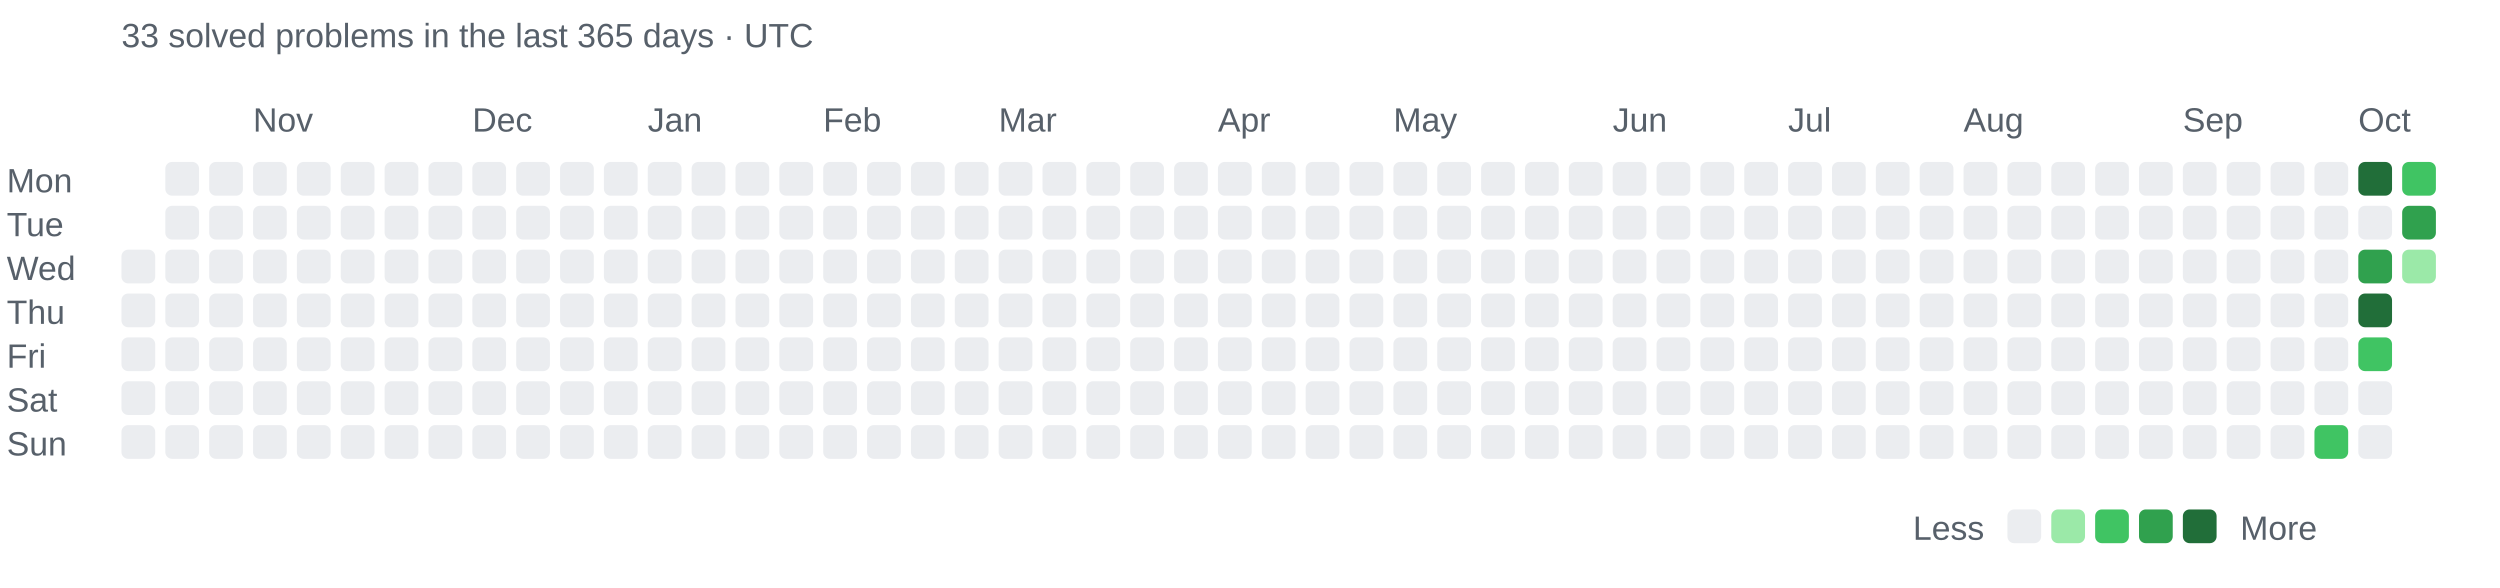
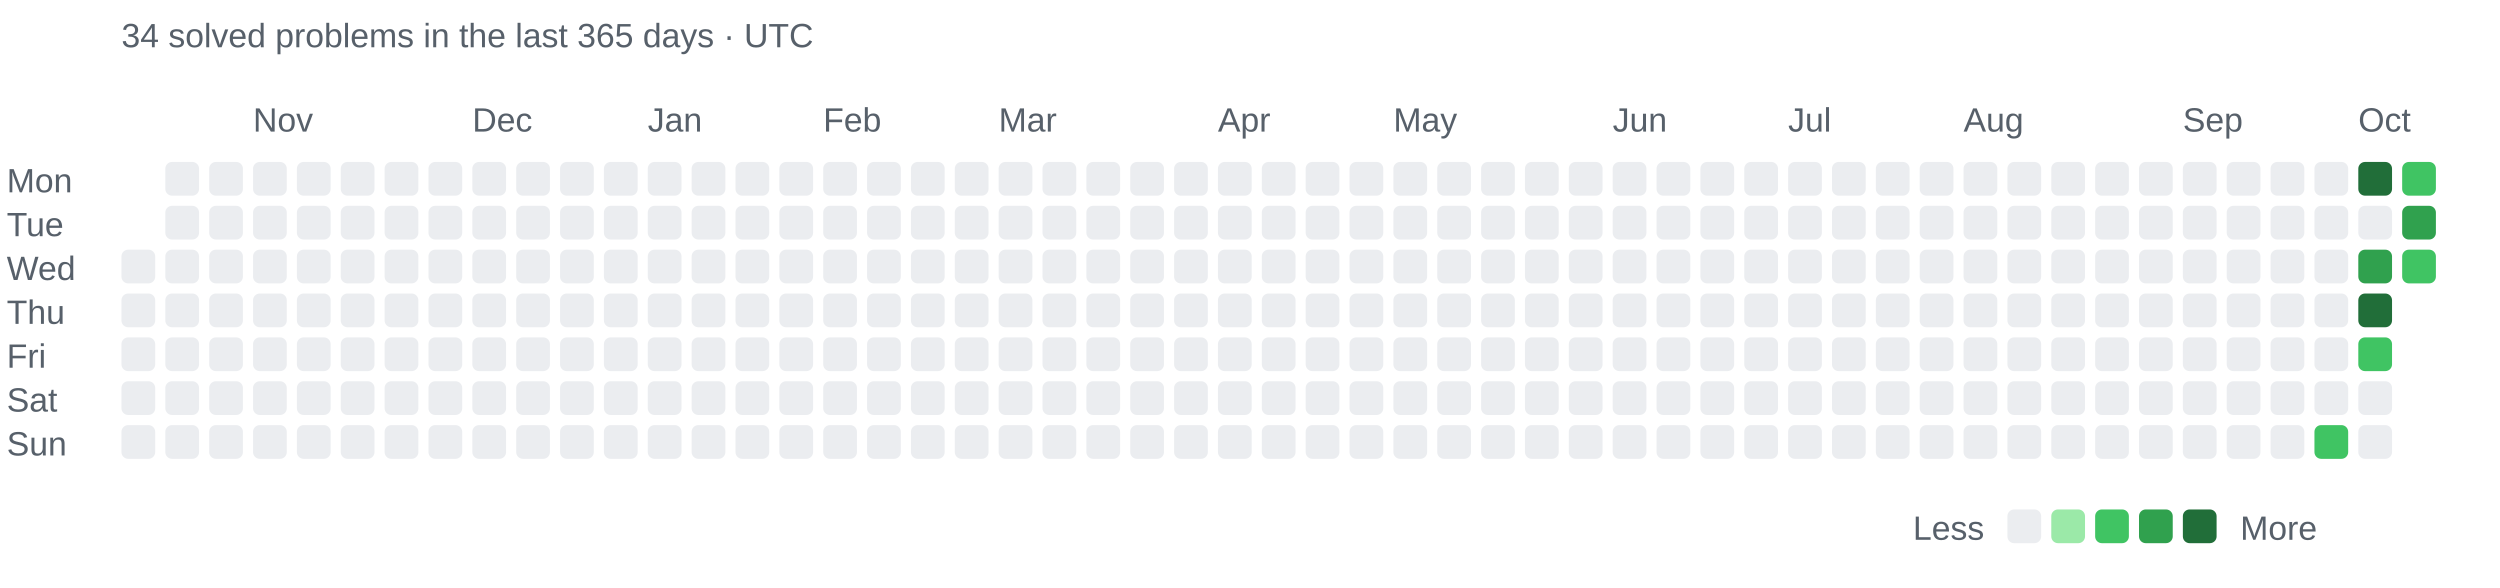
<svg xmlns="http://www.w3.org/2000/svg" width="741" height="174" viewBox="0 0 741 174" role="img" aria-labelledby="title description">
  <g font-family="Arial, sans-serif" font-size="10" fill="#57606a">
-     <text x="36" y="14">33 solved problems in the last 365 days · UTC</text>
+     <text x="36" y="14">34 solved problems in the last 365 days · UTC</text>
    <text x="2" y="57">Mon</text>
    <text x="2" y="70">Tue</text>
    <text x="2" y="83">Wed</text>
    <text x="2" y="96">Thu</text>
    <text x="2" y="109">Fri</text>
    <text x="2" y="122">Sat</text>
    <text x="2" y="135">Sun</text>
    <rect x="36" y="74" width="10" height="10" rx="2" fill="#ebedf0" data-date="2025-10-08" data-count="0" />
    <rect x="36" y="87" width="10" height="10" rx="2" fill="#ebedf0" data-date="2025-10-09" data-count="0" />
    <rect x="36" y="100" width="10" height="10" rx="2" fill="#ebedf0" data-date="2025-10-10" data-count="0" />
    <rect x="36" y="113" width="10" height="10" rx="2" fill="#ebedf0" data-date="2025-10-11" data-count="0" />
    <rect x="36" y="126" width="10" height="10" rx="2" fill="#ebedf0" data-date="2025-10-12" data-count="0" />
    <rect x="49" y="48" width="10" height="10" rx="2" fill="#ebedf0" data-date="2025-10-13" data-count="0" />
    <rect x="49" y="61" width="10" height="10" rx="2" fill="#ebedf0" data-date="2025-10-14" data-count="0" />
    <rect x="49" y="74" width="10" height="10" rx="2" fill="#ebedf0" data-date="2025-10-15" data-count="0" />
    <rect x="49" y="87" width="10" height="10" rx="2" fill="#ebedf0" data-date="2025-10-16" data-count="0" />
    <rect x="49" y="100" width="10" height="10" rx="2" fill="#ebedf0" data-date="2025-10-17" data-count="0" />
    <rect x="49" y="113" width="10" height="10" rx="2" fill="#ebedf0" data-date="2025-10-18" data-count="0" />
    <rect x="49" y="126" width="10" height="10" rx="2" fill="#ebedf0" data-date="2025-10-19" data-count="0" />
    <rect x="62" y="48" width="10" height="10" rx="2" fill="#ebedf0" data-date="2025-10-20" data-count="0" />
    <rect x="62" y="61" width="10" height="10" rx="2" fill="#ebedf0" data-date="2025-10-21" data-count="0" />
    <rect x="62" y="74" width="10" height="10" rx="2" fill="#ebedf0" data-date="2025-10-22" data-count="0" />
    <rect x="62" y="87" width="10" height="10" rx="2" fill="#ebedf0" data-date="2025-10-23" data-count="0" />
    <rect x="62" y="100" width="10" height="10" rx="2" fill="#ebedf0" data-date="2025-10-24" data-count="0" />
    <rect x="62" y="113" width="10" height="10" rx="2" fill="#ebedf0" data-date="2025-10-25" data-count="0" />
    <rect x="62" y="126" width="10" height="10" rx="2" fill="#ebedf0" data-date="2025-10-26" data-count="0" />
    <rect x="75" y="48" width="10" height="10" rx="2" fill="#ebedf0" data-date="2025-10-27" data-count="0" />
    <rect x="75" y="61" width="10" height="10" rx="2" fill="#ebedf0" data-date="2025-10-28" data-count="0" />
    <rect x="75" y="74" width="10" height="10" rx="2" fill="#ebedf0" data-date="2025-10-29" data-count="0" />
    <rect x="75" y="87" width="10" height="10" rx="2" fill="#ebedf0" data-date="2025-10-30" data-count="0" />
    <rect x="75" y="100" width="10" height="10" rx="2" fill="#ebedf0" data-date="2025-10-31" data-count="0" />
    <text x="75" y="39">Nov</text>
    <rect x="75" y="113" width="10" height="10" rx="2" fill="#ebedf0" data-date="2025-11-01" data-count="0" />
    <rect x="75" y="126" width="10" height="10" rx="2" fill="#ebedf0" data-date="2025-11-02" data-count="0" />
    <rect x="88" y="48" width="10" height="10" rx="2" fill="#ebedf0" data-date="2025-11-03" data-count="0" />
    <rect x="88" y="61" width="10" height="10" rx="2" fill="#ebedf0" data-date="2025-11-04" data-count="0" />
    <rect x="88" y="74" width="10" height="10" rx="2" fill="#ebedf0" data-date="2025-11-05" data-count="0" />
    <rect x="88" y="87" width="10" height="10" rx="2" fill="#ebedf0" data-date="2025-11-06" data-count="0" />
    <rect x="88" y="100" width="10" height="10" rx="2" fill="#ebedf0" data-date="2025-11-07" data-count="0" />
    <rect x="88" y="113" width="10" height="10" rx="2" fill="#ebedf0" data-date="2025-11-08" data-count="0" />
    <rect x="88" y="126" width="10" height="10" rx="2" fill="#ebedf0" data-date="2025-11-09" data-count="0" />
    <rect x="101" y="48" width="10" height="10" rx="2" fill="#ebedf0" data-date="2025-11-10" data-count="0" />
    <rect x="101" y="61" width="10" height="10" rx="2" fill="#ebedf0" data-date="2025-11-11" data-count="0" />
    <rect x="101" y="74" width="10" height="10" rx="2" fill="#ebedf0" data-date="2025-11-12" data-count="0" />
    <rect x="101" y="87" width="10" height="10" rx="2" fill="#ebedf0" data-date="2025-11-13" data-count="0" />
    <rect x="101" y="100" width="10" height="10" rx="2" fill="#ebedf0" data-date="2025-11-14" data-count="0" />
    <rect x="101" y="113" width="10" height="10" rx="2" fill="#ebedf0" data-date="2025-11-15" data-count="0" />
    <rect x="101" y="126" width="10" height="10" rx="2" fill="#ebedf0" data-date="2025-11-16" data-count="0" />
    <rect x="114" y="48" width="10" height="10" rx="2" fill="#ebedf0" data-date="2025-11-17" data-count="0" />
    <rect x="114" y="61" width="10" height="10" rx="2" fill="#ebedf0" data-date="2025-11-18" data-count="0" />
    <rect x="114" y="74" width="10" height="10" rx="2" fill="#ebedf0" data-date="2025-11-19" data-count="0" />
    <rect x="114" y="87" width="10" height="10" rx="2" fill="#ebedf0" data-date="2025-11-20" data-count="0" />
    <rect x="114" y="100" width="10" height="10" rx="2" fill="#ebedf0" data-date="2025-11-21" data-count="0" />
    <rect x="114" y="113" width="10" height="10" rx="2" fill="#ebedf0" data-date="2025-11-22" data-count="0" />
    <rect x="114" y="126" width="10" height="10" rx="2" fill="#ebedf0" data-date="2025-11-23" data-count="0" />
    <rect x="127" y="48" width="10" height="10" rx="2" fill="#ebedf0" data-date="2025-11-24" data-count="0" />
    <rect x="127" y="61" width="10" height="10" rx="2" fill="#ebedf0" data-date="2025-11-25" data-count="0" />
    <rect x="127" y="74" width="10" height="10" rx="2" fill="#ebedf0" data-date="2025-11-26" data-count="0" />
    <rect x="127" y="87" width="10" height="10" rx="2" fill="#ebedf0" data-date="2025-11-27" data-count="0" />
    <rect x="127" y="100" width="10" height="10" rx="2" fill="#ebedf0" data-date="2025-11-28" data-count="0" />
    <rect x="127" y="113" width="10" height="10" rx="2" fill="#ebedf0" data-date="2025-11-29" data-count="0" />
    <rect x="127" y="126" width="10" height="10" rx="2" fill="#ebedf0" data-date="2025-11-30" data-count="0" />
    <text x="140" y="39">Dec</text>
    <rect x="140" y="48" width="10" height="10" rx="2" fill="#ebedf0" data-date="2025-12-01" data-count="0" />
    <rect x="140" y="61" width="10" height="10" rx="2" fill="#ebedf0" data-date="2025-12-02" data-count="0" />
    <rect x="140" y="74" width="10" height="10" rx="2" fill="#ebedf0" data-date="2025-12-03" data-count="0" />
    <rect x="140" y="87" width="10" height="10" rx="2" fill="#ebedf0" data-date="2025-12-04" data-count="0" />
    <rect x="140" y="100" width="10" height="10" rx="2" fill="#ebedf0" data-date="2025-12-05" data-count="0" />
    <rect x="140" y="113" width="10" height="10" rx="2" fill="#ebedf0" data-date="2025-12-06" data-count="0" />
    <rect x="140" y="126" width="10" height="10" rx="2" fill="#ebedf0" data-date="2025-12-07" data-count="0" />
    <rect x="153" y="48" width="10" height="10" rx="2" fill="#ebedf0" data-date="2025-12-08" data-count="0" />
    <rect x="153" y="61" width="10" height="10" rx="2" fill="#ebedf0" data-date="2025-12-09" data-count="0" />
    <rect x="153" y="74" width="10" height="10" rx="2" fill="#ebedf0" data-date="2025-12-10" data-count="0" />
    <rect x="153" y="87" width="10" height="10" rx="2" fill="#ebedf0" data-date="2025-12-11" data-count="0" />
    <rect x="153" y="100" width="10" height="10" rx="2" fill="#ebedf0" data-date="2025-12-12" data-count="0" />
    <rect x="153" y="113" width="10" height="10" rx="2" fill="#ebedf0" data-date="2025-12-13" data-count="0" />
    <rect x="153" y="126" width="10" height="10" rx="2" fill="#ebedf0" data-date="2025-12-14" data-count="0" />
    <rect x="166" y="48" width="10" height="10" rx="2" fill="#ebedf0" data-date="2025-12-15" data-count="0" />
    <rect x="166" y="61" width="10" height="10" rx="2" fill="#ebedf0" data-date="2025-12-16" data-count="0" />
    <rect x="166" y="74" width="10" height="10" rx="2" fill="#ebedf0" data-date="2025-12-17" data-count="0" />
    <rect x="166" y="87" width="10" height="10" rx="2" fill="#ebedf0" data-date="2025-12-18" data-count="0" />
    <rect x="166" y="100" width="10" height="10" rx="2" fill="#ebedf0" data-date="2025-12-19" data-count="0" />
    <rect x="166" y="113" width="10" height="10" rx="2" fill="#ebedf0" data-date="2025-12-20" data-count="0" />
    <rect x="166" y="126" width="10" height="10" rx="2" fill="#ebedf0" data-date="2025-12-21" data-count="0" />
    <rect x="179" y="48" width="10" height="10" rx="2" fill="#ebedf0" data-date="2025-12-22" data-count="0" />
    <rect x="179" y="61" width="10" height="10" rx="2" fill="#ebedf0" data-date="2025-12-23" data-count="0" />
    <rect x="179" y="74" width="10" height="10" rx="2" fill="#ebedf0" data-date="2025-12-24" data-count="0" />
    <rect x="179" y="87" width="10" height="10" rx="2" fill="#ebedf0" data-date="2025-12-25" data-count="0" />
    <rect x="179" y="100" width="10" height="10" rx="2" fill="#ebedf0" data-date="2025-12-26" data-count="0" />
    <rect x="179" y="113" width="10" height="10" rx="2" fill="#ebedf0" data-date="2025-12-27" data-count="0" />
    <rect x="179" y="126" width="10" height="10" rx="2" fill="#ebedf0" data-date="2025-12-28" data-count="0" />
    <rect x="192" y="48" width="10" height="10" rx="2" fill="#ebedf0" data-date="2025-12-29" data-count="0" />
    <rect x="192" y="61" width="10" height="10" rx="2" fill="#ebedf0" data-date="2025-12-30" data-count="0" />
    <rect x="192" y="74" width="10" height="10" rx="2" fill="#ebedf0" data-date="2025-12-31" data-count="0" />
    <text x="192" y="39">Jan</text>
    <rect x="192" y="87" width="10" height="10" rx="2" fill="#ebedf0" data-date="2026-01-01" data-count="0" />
    <rect x="192" y="100" width="10" height="10" rx="2" fill="#ebedf0" data-date="2026-01-02" data-count="0" />
    <rect x="192" y="113" width="10" height="10" rx="2" fill="#ebedf0" data-date="2026-01-03" data-count="0" />
    <rect x="192" y="126" width="10" height="10" rx="2" fill="#ebedf0" data-date="2026-01-04" data-count="0" />
    <rect x="205" y="48" width="10" height="10" rx="2" fill="#ebedf0" data-date="2026-01-05" data-count="0" />
    <rect x="205" y="61" width="10" height="10" rx="2" fill="#ebedf0" data-date="2026-01-06" data-count="0" />
    <rect x="205" y="74" width="10" height="10" rx="2" fill="#ebedf0" data-date="2026-01-07" data-count="0" />
    <rect x="205" y="87" width="10" height="10" rx="2" fill="#ebedf0" data-date="2026-01-08" data-count="0" />
    <rect x="205" y="100" width="10" height="10" rx="2" fill="#ebedf0" data-date="2026-01-09" data-count="0" />
    <rect x="205" y="113" width="10" height="10" rx="2" fill="#ebedf0" data-date="2026-01-10" data-count="0" />
    <rect x="205" y="126" width="10" height="10" rx="2" fill="#ebedf0" data-date="2026-01-11" data-count="0" />
    <rect x="218" y="48" width="10" height="10" rx="2" fill="#ebedf0" data-date="2026-01-12" data-count="0" />
    <rect x="218" y="61" width="10" height="10" rx="2" fill="#ebedf0" data-date="2026-01-13" data-count="0" />
    <rect x="218" y="74" width="10" height="10" rx="2" fill="#ebedf0" data-date="2026-01-14" data-count="0" />
    <rect x="218" y="87" width="10" height="10" rx="2" fill="#ebedf0" data-date="2026-01-15" data-count="0" />
    <rect x="218" y="100" width="10" height="10" rx="2" fill="#ebedf0" data-date="2026-01-16" data-count="0" />
    <rect x="218" y="113" width="10" height="10" rx="2" fill="#ebedf0" data-date="2026-01-17" data-count="0" />
    <rect x="218" y="126" width="10" height="10" rx="2" fill="#ebedf0" data-date="2026-01-18" data-count="0" />
    <rect x="231" y="48" width="10" height="10" rx="2" fill="#ebedf0" data-date="2026-01-19" data-count="0" />
    <rect x="231" y="61" width="10" height="10" rx="2" fill="#ebedf0" data-date="2026-01-20" data-count="0" />
    <rect x="231" y="74" width="10" height="10" rx="2" fill="#ebedf0" data-date="2026-01-21" data-count="0" />
    <rect x="231" y="87" width="10" height="10" rx="2" fill="#ebedf0" data-date="2026-01-22" data-count="0" />
    <rect x="231" y="100" width="10" height="10" rx="2" fill="#ebedf0" data-date="2026-01-23" data-count="0" />
    <rect x="231" y="113" width="10" height="10" rx="2" fill="#ebedf0" data-date="2026-01-24" data-count="0" />
    <rect x="231" y="126" width="10" height="10" rx="2" fill="#ebedf0" data-date="2026-01-25" data-count="0" />
    <rect x="244" y="48" width="10" height="10" rx="2" fill="#ebedf0" data-date="2026-01-26" data-count="0" />
    <rect x="244" y="61" width="10" height="10" rx="2" fill="#ebedf0" data-date="2026-01-27" data-count="0" />
    <rect x="244" y="74" width="10" height="10" rx="2" fill="#ebedf0" data-date="2026-01-28" data-count="0" />
    <rect x="244" y="87" width="10" height="10" rx="2" fill="#ebedf0" data-date="2026-01-29" data-count="0" />
    <rect x="244" y="100" width="10" height="10" rx="2" fill="#ebedf0" data-date="2026-01-30" data-count="0" />
    <rect x="244" y="113" width="10" height="10" rx="2" fill="#ebedf0" data-date="2026-01-31" data-count="0" />
    <text x="244" y="39">Feb</text>
    <rect x="244" y="126" width="10" height="10" rx="2" fill="#ebedf0" data-date="2026-02-01" data-count="0" />
    <rect x="257" y="48" width="10" height="10" rx="2" fill="#ebedf0" data-date="2026-02-02" data-count="0" />
    <rect x="257" y="61" width="10" height="10" rx="2" fill="#ebedf0" data-date="2026-02-03" data-count="0" />
    <rect x="257" y="74" width="10" height="10" rx="2" fill="#ebedf0" data-date="2026-02-04" data-count="0" />
    <rect x="257" y="87" width="10" height="10" rx="2" fill="#ebedf0" data-date="2026-02-05" data-count="0" />
    <rect x="257" y="100" width="10" height="10" rx="2" fill="#ebedf0" data-date="2026-02-06" data-count="0" />
    <rect x="257" y="113" width="10" height="10" rx="2" fill="#ebedf0" data-date="2026-02-07" data-count="0" />
    <rect x="257" y="126" width="10" height="10" rx="2" fill="#ebedf0" data-date="2026-02-08" data-count="0" />
    <rect x="270" y="48" width="10" height="10" rx="2" fill="#ebedf0" data-date="2026-02-09" data-count="0" />
    <rect x="270" y="61" width="10" height="10" rx="2" fill="#ebedf0" data-date="2026-02-10" data-count="0" />
    <rect x="270" y="74" width="10" height="10" rx="2" fill="#ebedf0" data-date="2026-02-11" data-count="0" />
    <rect x="270" y="87" width="10" height="10" rx="2" fill="#ebedf0" data-date="2026-02-12" data-count="0" />
    <rect x="270" y="100" width="10" height="10" rx="2" fill="#ebedf0" data-date="2026-02-13" data-count="0" />
    <rect x="270" y="113" width="10" height="10" rx="2" fill="#ebedf0" data-date="2026-02-14" data-count="0" />
    <rect x="270" y="126" width="10" height="10" rx="2" fill="#ebedf0" data-date="2026-02-15" data-count="0" />
    <rect x="283" y="48" width="10" height="10" rx="2" fill="#ebedf0" data-date="2026-02-16" data-count="0" />
    <rect x="283" y="61" width="10" height="10" rx="2" fill="#ebedf0" data-date="2026-02-17" data-count="0" />
    <rect x="283" y="74" width="10" height="10" rx="2" fill="#ebedf0" data-date="2026-02-18" data-count="0" />
    <rect x="283" y="87" width="10" height="10" rx="2" fill="#ebedf0" data-date="2026-02-19" data-count="0" />
    <rect x="283" y="100" width="10" height="10" rx="2" fill="#ebedf0" data-date="2026-02-20" data-count="0" />
    <rect x="283" y="113" width="10" height="10" rx="2" fill="#ebedf0" data-date="2026-02-21" data-count="0" />
    <rect x="283" y="126" width="10" height="10" rx="2" fill="#ebedf0" data-date="2026-02-22" data-count="0" />
    <rect x="296" y="48" width="10" height="10" rx="2" fill="#ebedf0" data-date="2026-02-23" data-count="0" />
    <rect x="296" y="61" width="10" height="10" rx="2" fill="#ebedf0" data-date="2026-02-24" data-count="0" />
    <rect x="296" y="74" width="10" height="10" rx="2" fill="#ebedf0" data-date="2026-02-25" data-count="0" />
    <rect x="296" y="87" width="10" height="10" rx="2" fill="#ebedf0" data-date="2026-02-26" data-count="0" />
    <rect x="296" y="100" width="10" height="10" rx="2" fill="#ebedf0" data-date="2026-02-27" data-count="0" />
    <rect x="296" y="113" width="10" height="10" rx="2" fill="#ebedf0" data-date="2026-02-28" data-count="0" />
    <text x="296" y="39">Mar</text>
    <rect x="296" y="126" width="10" height="10" rx="2" fill="#ebedf0" data-date="2026-03-01" data-count="0" />
    <rect x="309" y="48" width="10" height="10" rx="2" fill="#ebedf0" data-date="2026-03-02" data-count="0" />
    <rect x="309" y="61" width="10" height="10" rx="2" fill="#ebedf0" data-date="2026-03-03" data-count="0" />
    <rect x="309" y="74" width="10" height="10" rx="2" fill="#ebedf0" data-date="2026-03-04" data-count="0" />
    <rect x="309" y="87" width="10" height="10" rx="2" fill="#ebedf0" data-date="2026-03-05" data-count="0" />
    <rect x="309" y="100" width="10" height="10" rx="2" fill="#ebedf0" data-date="2026-03-06" data-count="0" />
    <rect x="309" y="113" width="10" height="10" rx="2" fill="#ebedf0" data-date="2026-03-07" data-count="0" />
    <rect x="309" y="126" width="10" height="10" rx="2" fill="#ebedf0" data-date="2026-03-08" data-count="0" />
    <rect x="322" y="48" width="10" height="10" rx="2" fill="#ebedf0" data-date="2026-03-09" data-count="0" />
    <rect x="322" y="61" width="10" height="10" rx="2" fill="#ebedf0" data-date="2026-03-10" data-count="0" />
    <rect x="322" y="74" width="10" height="10" rx="2" fill="#ebedf0" data-date="2026-03-11" data-count="0" />
    <rect x="322" y="87" width="10" height="10" rx="2" fill="#ebedf0" data-date="2026-03-12" data-count="0" />
    <rect x="322" y="100" width="10" height="10" rx="2" fill="#ebedf0" data-date="2026-03-13" data-count="0" />
    <rect x="322" y="113" width="10" height="10" rx="2" fill="#ebedf0" data-date="2026-03-14" data-count="0" />
    <rect x="322" y="126" width="10" height="10" rx="2" fill="#ebedf0" data-date="2026-03-15" data-count="0" />
    <rect x="335" y="48" width="10" height="10" rx="2" fill="#ebedf0" data-date="2026-03-16" data-count="0" />
    <rect x="335" y="61" width="10" height="10" rx="2" fill="#ebedf0" data-date="2026-03-17" data-count="0" />
    <rect x="335" y="74" width="10" height="10" rx="2" fill="#ebedf0" data-date="2026-03-18" data-count="0" />
    <rect x="335" y="87" width="10" height="10" rx="2" fill="#ebedf0" data-date="2026-03-19" data-count="0" />
    <rect x="335" y="100" width="10" height="10" rx="2" fill="#ebedf0" data-date="2026-03-20" data-count="0" />
    <rect x="335" y="113" width="10" height="10" rx="2" fill="#ebedf0" data-date="2026-03-21" data-count="0" />
    <rect x="335" y="126" width="10" height="10" rx="2" fill="#ebedf0" data-date="2026-03-22" data-count="0" />
    <rect x="348" y="48" width="10" height="10" rx="2" fill="#ebedf0" data-date="2026-03-23" data-count="0" />
    <rect x="348" y="61" width="10" height="10" rx="2" fill="#ebedf0" data-date="2026-03-24" data-count="0" />
    <rect x="348" y="74" width="10" height="10" rx="2" fill="#ebedf0" data-date="2026-03-25" data-count="0" />
    <rect x="348" y="87" width="10" height="10" rx="2" fill="#ebedf0" data-date="2026-03-26" data-count="0" />
    <rect x="348" y="100" width="10" height="10" rx="2" fill="#ebedf0" data-date="2026-03-27" data-count="0" />
    <rect x="348" y="113" width="10" height="10" rx="2" fill="#ebedf0" data-date="2026-03-28" data-count="0" />
    <rect x="348" y="126" width="10" height="10" rx="2" fill="#ebedf0" data-date="2026-03-29" data-count="0" />
    <rect x="361" y="48" width="10" height="10" rx="2" fill="#ebedf0" data-date="2026-03-30" data-count="0" />
    <rect x="361" y="61" width="10" height="10" rx="2" fill="#ebedf0" data-date="2026-03-31" data-count="0" />
    <text x="361" y="39">Apr</text>
    <rect x="361" y="74" width="10" height="10" rx="2" fill="#ebedf0" data-date="2026-04-01" data-count="0" />
    <rect x="361" y="87" width="10" height="10" rx="2" fill="#ebedf0" data-date="2026-04-02" data-count="0" />
    <rect x="361" y="100" width="10" height="10" rx="2" fill="#ebedf0" data-date="2026-04-03" data-count="0" />
    <rect x="361" y="113" width="10" height="10" rx="2" fill="#ebedf0" data-date="2026-04-04" data-count="0" />
    <rect x="361" y="126" width="10" height="10" rx="2" fill="#ebedf0" data-date="2026-04-05" data-count="0" />
    <rect x="374" y="48" width="10" height="10" rx="2" fill="#ebedf0" data-date="2026-04-06" data-count="0" />
    <rect x="374" y="61" width="10" height="10" rx="2" fill="#ebedf0" data-date="2026-04-07" data-count="0" />
    <rect x="374" y="74" width="10" height="10" rx="2" fill="#ebedf0" data-date="2026-04-08" data-count="0" />
    <rect x="374" y="87" width="10" height="10" rx="2" fill="#ebedf0" data-date="2026-04-09" data-count="0" />
    <rect x="374" y="100" width="10" height="10" rx="2" fill="#ebedf0" data-date="2026-04-10" data-count="0" />
    <rect x="374" y="113" width="10" height="10" rx="2" fill="#ebedf0" data-date="2026-04-11" data-count="0" />
    <rect x="374" y="126" width="10" height="10" rx="2" fill="#ebedf0" data-date="2026-04-12" data-count="0" />
    <rect x="387" y="48" width="10" height="10" rx="2" fill="#ebedf0" data-date="2026-04-13" data-count="0" />
    <rect x="387" y="61" width="10" height="10" rx="2" fill="#ebedf0" data-date="2026-04-14" data-count="0" />
    <rect x="387" y="74" width="10" height="10" rx="2" fill="#ebedf0" data-date="2026-04-15" data-count="0" />
    <rect x="387" y="87" width="10" height="10" rx="2" fill="#ebedf0" data-date="2026-04-16" data-count="0" />
    <rect x="387" y="100" width="10" height="10" rx="2" fill="#ebedf0" data-date="2026-04-17" data-count="0" />
    <rect x="387" y="113" width="10" height="10" rx="2" fill="#ebedf0" data-date="2026-04-18" data-count="0" />
    <rect x="387" y="126" width="10" height="10" rx="2" fill="#ebedf0" data-date="2026-04-19" data-count="0" />
    <rect x="400" y="48" width="10" height="10" rx="2" fill="#ebedf0" data-date="2026-04-20" data-count="0" />
    <rect x="400" y="61" width="10" height="10" rx="2" fill="#ebedf0" data-date="2026-04-21" data-count="0" />
    <rect x="400" y="74" width="10" height="10" rx="2" fill="#ebedf0" data-date="2026-04-22" data-count="0" />
    <rect x="400" y="87" width="10" height="10" rx="2" fill="#ebedf0" data-date="2026-04-23" data-count="0" />
    <rect x="400" y="100" width="10" height="10" rx="2" fill="#ebedf0" data-date="2026-04-24" data-count="0" />
    <rect x="400" y="113" width="10" height="10" rx="2" fill="#ebedf0" data-date="2026-04-25" data-count="0" />
    <rect x="400" y="126" width="10" height="10" rx="2" fill="#ebedf0" data-date="2026-04-26" data-count="0" />
    <rect x="413" y="48" width="10" height="10" rx="2" fill="#ebedf0" data-date="2026-04-27" data-count="0" />
    <rect x="413" y="61" width="10" height="10" rx="2" fill="#ebedf0" data-date="2026-04-28" data-count="0" />
    <rect x="413" y="74" width="10" height="10" rx="2" fill="#ebedf0" data-date="2026-04-29" data-count="0" />
    <rect x="413" y="87" width="10" height="10" rx="2" fill="#ebedf0" data-date="2026-04-30" data-count="0" />
    <text x="413" y="39">May</text>
    <rect x="413" y="100" width="10" height="10" rx="2" fill="#ebedf0" data-date="2026-05-01" data-count="0" />
    <rect x="413" y="113" width="10" height="10" rx="2" fill="#ebedf0" data-date="2026-05-02" data-count="0" />
    <rect x="413" y="126" width="10" height="10" rx="2" fill="#ebedf0" data-date="2026-05-03" data-count="0" />
    <rect x="426" y="48" width="10" height="10" rx="2" fill="#ebedf0" data-date="2026-05-04" data-count="0" />
    <rect x="426" y="61" width="10" height="10" rx="2" fill="#ebedf0" data-date="2026-05-05" data-count="0" />
    <rect x="426" y="74" width="10" height="10" rx="2" fill="#ebedf0" data-date="2026-05-06" data-count="0" />
    <rect x="426" y="87" width="10" height="10" rx="2" fill="#ebedf0" data-date="2026-05-07" data-count="0" />
    <rect x="426" y="100" width="10" height="10" rx="2" fill="#ebedf0" data-date="2026-05-08" data-count="0" />
    <rect x="426" y="113" width="10" height="10" rx="2" fill="#ebedf0" data-date="2026-05-09" data-count="0" />
    <rect x="426" y="126" width="10" height="10" rx="2" fill="#ebedf0" data-date="2026-05-10" data-count="0" />
    <rect x="439" y="48" width="10" height="10" rx="2" fill="#ebedf0" data-date="2026-05-11" data-count="0" />
    <rect x="439" y="61" width="10" height="10" rx="2" fill="#ebedf0" data-date="2026-05-12" data-count="0" />
    <rect x="439" y="74" width="10" height="10" rx="2" fill="#ebedf0" data-date="2026-05-13" data-count="0" />
    <rect x="439" y="87" width="10" height="10" rx="2" fill="#ebedf0" data-date="2026-05-14" data-count="0" />
    <rect x="439" y="100" width="10" height="10" rx="2" fill="#ebedf0" data-date="2026-05-15" data-count="0" />
    <rect x="439" y="113" width="10" height="10" rx="2" fill="#ebedf0" data-date="2026-05-16" data-count="0" />
    <rect x="439" y="126" width="10" height="10" rx="2" fill="#ebedf0" data-date="2026-05-17" data-count="0" />
    <rect x="452" y="48" width="10" height="10" rx="2" fill="#ebedf0" data-date="2026-05-18" data-count="0" />
    <rect x="452" y="61" width="10" height="10" rx="2" fill="#ebedf0" data-date="2026-05-19" data-count="0" />
    <rect x="452" y="74" width="10" height="10" rx="2" fill="#ebedf0" data-date="2026-05-20" data-count="0" />
    <rect x="452" y="87" width="10" height="10" rx="2" fill="#ebedf0" data-date="2026-05-21" data-count="0" />
    <rect x="452" y="100" width="10" height="10" rx="2" fill="#ebedf0" data-date="2026-05-22" data-count="0" />
    <rect x="452" y="113" width="10" height="10" rx="2" fill="#ebedf0" data-date="2026-05-23" data-count="0" />
    <rect x="452" y="126" width="10" height="10" rx="2" fill="#ebedf0" data-date="2026-05-24" data-count="0" />
    <rect x="465" y="48" width="10" height="10" rx="2" fill="#ebedf0" data-date="2026-05-25" data-count="0" />
    <rect x="465" y="61" width="10" height="10" rx="2" fill="#ebedf0" data-date="2026-05-26" data-count="0" />
    <rect x="465" y="74" width="10" height="10" rx="2" fill="#ebedf0" data-date="2026-05-27" data-count="0" />
    <rect x="465" y="87" width="10" height="10" rx="2" fill="#ebedf0" data-date="2026-05-28" data-count="0" />
    <rect x="465" y="100" width="10" height="10" rx="2" fill="#ebedf0" data-date="2026-05-29" data-count="0" />
    <rect x="465" y="113" width="10" height="10" rx="2" fill="#ebedf0" data-date="2026-05-30" data-count="0" />
    <rect x="465" y="126" width="10" height="10" rx="2" fill="#ebedf0" data-date="2026-05-31" data-count="0" />
    <text x="478" y="39">Jun</text>
    <rect x="478" y="48" width="10" height="10" rx="2" fill="#ebedf0" data-date="2026-06-01" data-count="0" />
    <rect x="478" y="61" width="10" height="10" rx="2" fill="#ebedf0" data-date="2026-06-02" data-count="0" />
    <rect x="478" y="74" width="10" height="10" rx="2" fill="#ebedf0" data-date="2026-06-03" data-count="0" />
    <rect x="478" y="87" width="10" height="10" rx="2" fill="#ebedf0" data-date="2026-06-04" data-count="0" />
    <rect x="478" y="100" width="10" height="10" rx="2" fill="#ebedf0" data-date="2026-06-05" data-count="0" />
    <rect x="478" y="113" width="10" height="10" rx="2" fill="#ebedf0" data-date="2026-06-06" data-count="0" />
    <rect x="478" y="126" width="10" height="10" rx="2" fill="#ebedf0" data-date="2026-06-07" data-count="0" />
    <rect x="491" y="48" width="10" height="10" rx="2" fill="#ebedf0" data-date="2026-06-08" data-count="0" />
    <rect x="491" y="61" width="10" height="10" rx="2" fill="#ebedf0" data-date="2026-06-09" data-count="0" />
    <rect x="491" y="74" width="10" height="10" rx="2" fill="#ebedf0" data-date="2026-06-10" data-count="0" />
    <rect x="491" y="87" width="10" height="10" rx="2" fill="#ebedf0" data-date="2026-06-11" data-count="0" />
    <rect x="491" y="100" width="10" height="10" rx="2" fill="#ebedf0" data-date="2026-06-12" data-count="0" />
    <rect x="491" y="113" width="10" height="10" rx="2" fill="#ebedf0" data-date="2026-06-13" data-count="0" />
    <rect x="491" y="126" width="10" height="10" rx="2" fill="#ebedf0" data-date="2026-06-14" data-count="0" />
    <rect x="504" y="48" width="10" height="10" rx="2" fill="#ebedf0" data-date="2026-06-15" data-count="0" />
    <rect x="504" y="61" width="10" height="10" rx="2" fill="#ebedf0" data-date="2026-06-16" data-count="0" />
    <rect x="504" y="74" width="10" height="10" rx="2" fill="#ebedf0" data-date="2026-06-17" data-count="0" />
    <rect x="504" y="87" width="10" height="10" rx="2" fill="#ebedf0" data-date="2026-06-18" data-count="0" />
    <rect x="504" y="100" width="10" height="10" rx="2" fill="#ebedf0" data-date="2026-06-19" data-count="0" />
    <rect x="504" y="113" width="10" height="10" rx="2" fill="#ebedf0" data-date="2026-06-20" data-count="0" />
    <rect x="504" y="126" width="10" height="10" rx="2" fill="#ebedf0" data-date="2026-06-21" data-count="0" />
    <rect x="517" y="48" width="10" height="10" rx="2" fill="#ebedf0" data-date="2026-06-22" data-count="0" />
    <rect x="517" y="61" width="10" height="10" rx="2" fill="#ebedf0" data-date="2026-06-23" data-count="0" />
    <rect x="517" y="74" width="10" height="10" rx="2" fill="#ebedf0" data-date="2026-06-24" data-count="0" />
    <rect x="517" y="87" width="10" height="10" rx="2" fill="#ebedf0" data-date="2026-06-25" data-count="0" />
    <rect x="517" y="100" width="10" height="10" rx="2" fill="#ebedf0" data-date="2026-06-26" data-count="0" />
    <rect x="517" y="113" width="10" height="10" rx="2" fill="#ebedf0" data-date="2026-06-27" data-count="0" />
    <rect x="517" y="126" width="10" height="10" rx="2" fill="#ebedf0" data-date="2026-06-28" data-count="0" />
    <rect x="530" y="48" width="10" height="10" rx="2" fill="#ebedf0" data-date="2026-06-29" data-count="0" />
    <rect x="530" y="61" width="10" height="10" rx="2" fill="#ebedf0" data-date="2026-06-30" data-count="0" />
    <text x="530" y="39">Jul</text>
    <rect x="530" y="74" width="10" height="10" rx="2" fill="#ebedf0" data-date="2026-07-01" data-count="0" />
    <rect x="530" y="87" width="10" height="10" rx="2" fill="#ebedf0" data-date="2026-07-02" data-count="0" />
    <rect x="530" y="100" width="10" height="10" rx="2" fill="#ebedf0" data-date="2026-07-03" data-count="0" />
    <rect x="530" y="113" width="10" height="10" rx="2" fill="#ebedf0" data-date="2026-07-04" data-count="0" />
    <rect x="530" y="126" width="10" height="10" rx="2" fill="#ebedf0" data-date="2026-07-05" data-count="0" />
    <rect x="543" y="48" width="10" height="10" rx="2" fill="#ebedf0" data-date="2026-07-06" data-count="0" />
    <rect x="543" y="61" width="10" height="10" rx="2" fill="#ebedf0" data-date="2026-07-07" data-count="0" />
    <rect x="543" y="74" width="10" height="10" rx="2" fill="#ebedf0" data-date="2026-07-08" data-count="0" />
    <rect x="543" y="87" width="10" height="10" rx="2" fill="#ebedf0" data-date="2026-07-09" data-count="0" />
    <rect x="543" y="100" width="10" height="10" rx="2" fill="#ebedf0" data-date="2026-07-10" data-count="0" />
    <rect x="543" y="113" width="10" height="10" rx="2" fill="#ebedf0" data-date="2026-07-11" data-count="0" />
    <rect x="543" y="126" width="10" height="10" rx="2" fill="#ebedf0" data-date="2026-07-12" data-count="0" />
    <rect x="556" y="48" width="10" height="10" rx="2" fill="#ebedf0" data-date="2026-07-13" data-count="0" />
    <rect x="556" y="61" width="10" height="10" rx="2" fill="#ebedf0" data-date="2026-07-14" data-count="0" />
    <rect x="556" y="74" width="10" height="10" rx="2" fill="#ebedf0" data-date="2026-07-15" data-count="0" />
    <rect x="556" y="87" width="10" height="10" rx="2" fill="#ebedf0" data-date="2026-07-16" data-count="0" />
    <rect x="556" y="100" width="10" height="10" rx="2" fill="#ebedf0" data-date="2026-07-17" data-count="0" />
    <rect x="556" y="113" width="10" height="10" rx="2" fill="#ebedf0" data-date="2026-07-18" data-count="0" />
    <rect x="556" y="126" width="10" height="10" rx="2" fill="#ebedf0" data-date="2026-07-19" data-count="0" />
    <rect x="569" y="48" width="10" height="10" rx="2" fill="#ebedf0" data-date="2026-07-20" data-count="0" />
    <rect x="569" y="61" width="10" height="10" rx="2" fill="#ebedf0" data-date="2026-07-21" data-count="0" />
    <rect x="569" y="74" width="10" height="10" rx="2" fill="#ebedf0" data-date="2026-07-22" data-count="0" />
    <rect x="569" y="87" width="10" height="10" rx="2" fill="#ebedf0" data-date="2026-07-23" data-count="0" />
    <rect x="569" y="100" width="10" height="10" rx="2" fill="#ebedf0" data-date="2026-07-24" data-count="0" />
    <rect x="569" y="113" width="10" height="10" rx="2" fill="#ebedf0" data-date="2026-07-25" data-count="0" />
    <rect x="569" y="126" width="10" height="10" rx="2" fill="#ebedf0" data-date="2026-07-26" data-count="0" />
    <rect x="582" y="48" width="10" height="10" rx="2" fill="#ebedf0" data-date="2026-07-27" data-count="0" />
    <rect x="582" y="61" width="10" height="10" rx="2" fill="#ebedf0" data-date="2026-07-28" data-count="0" />
    <rect x="582" y="74" width="10" height="10" rx="2" fill="#ebedf0" data-date="2026-07-29" data-count="0" />
    <rect x="582" y="87" width="10" height="10" rx="2" fill="#ebedf0" data-date="2026-07-30" data-count="0" />
    <rect x="582" y="100" width="10" height="10" rx="2" fill="#ebedf0" data-date="2026-07-31" data-count="0" />
    <text x="582" y="39">Aug</text>
    <rect x="582" y="113" width="10" height="10" rx="2" fill="#ebedf0" data-date="2026-08-01" data-count="0" />
    <rect x="582" y="126" width="10" height="10" rx="2" fill="#ebedf0" data-date="2026-08-02" data-count="0" />
    <rect x="595" y="48" width="10" height="10" rx="2" fill="#ebedf0" data-date="2026-08-03" data-count="0" />
    <rect x="595" y="61" width="10" height="10" rx="2" fill="#ebedf0" data-date="2026-08-04" data-count="0" />
    <rect x="595" y="74" width="10" height="10" rx="2" fill="#ebedf0" data-date="2026-08-05" data-count="0" />
    <rect x="595" y="87" width="10" height="10" rx="2" fill="#ebedf0" data-date="2026-08-06" data-count="0" />
    <rect x="595" y="100" width="10" height="10" rx="2" fill="#ebedf0" data-date="2026-08-07" data-count="0" />
    <rect x="595" y="113" width="10" height="10" rx="2" fill="#ebedf0" data-date="2026-08-08" data-count="0" />
    <rect x="595" y="126" width="10" height="10" rx="2" fill="#ebedf0" data-date="2026-08-09" data-count="0" />
    <rect x="608" y="48" width="10" height="10" rx="2" fill="#ebedf0" data-date="2026-08-10" data-count="0" />
    <rect x="608" y="61" width="10" height="10" rx="2" fill="#ebedf0" data-date="2026-08-11" data-count="0" />
    <rect x="608" y="74" width="10" height="10" rx="2" fill="#ebedf0" data-date="2026-08-12" data-count="0" />
    <rect x="608" y="87" width="10" height="10" rx="2" fill="#ebedf0" data-date="2026-08-13" data-count="0" />
    <rect x="608" y="100" width="10" height="10" rx="2" fill="#ebedf0" data-date="2026-08-14" data-count="0" />
    <rect x="608" y="113" width="10" height="10" rx="2" fill="#ebedf0" data-date="2026-08-15" data-count="0" />
    <rect x="608" y="126" width="10" height="10" rx="2" fill="#ebedf0" data-date="2026-08-16" data-count="0" />
    <rect x="621" y="48" width="10" height="10" rx="2" fill="#ebedf0" data-date="2026-08-17" data-count="0" />
    <rect x="621" y="61" width="10" height="10" rx="2" fill="#ebedf0" data-date="2026-08-18" data-count="0" />
    <rect x="621" y="74" width="10" height="10" rx="2" fill="#ebedf0" data-date="2026-08-19" data-count="0" />
    <rect x="621" y="87" width="10" height="10" rx="2" fill="#ebedf0" data-date="2026-08-20" data-count="0" />
    <rect x="621" y="100" width="10" height="10" rx="2" fill="#ebedf0" data-date="2026-08-21" data-count="0" />
    <rect x="621" y="113" width="10" height="10" rx="2" fill="#ebedf0" data-date="2026-08-22" data-count="0" />
    <rect x="621" y="126" width="10" height="10" rx="2" fill="#ebedf0" data-date="2026-08-23" data-count="0" />
    <rect x="634" y="48" width="10" height="10" rx="2" fill="#ebedf0" data-date="2026-08-24" data-count="0" />
    <rect x="634" y="61" width="10" height="10" rx="2" fill="#ebedf0" data-date="2026-08-25" data-count="0" />
    <rect x="634" y="74" width="10" height="10" rx="2" fill="#ebedf0" data-date="2026-08-26" data-count="0" />
    <rect x="634" y="87" width="10" height="10" rx="2" fill="#ebedf0" data-date="2026-08-27" data-count="0" />
    <rect x="634" y="100" width="10" height="10" rx="2" fill="#ebedf0" data-date="2026-08-28" data-count="0" />
    <rect x="634" y="113" width="10" height="10" rx="2" fill="#ebedf0" data-date="2026-08-29" data-count="0" />
    <rect x="634" y="126" width="10" height="10" rx="2" fill="#ebedf0" data-date="2026-08-30" data-count="0" />
    <rect x="647" y="48" width="10" height="10" rx="2" fill="#ebedf0" data-date="2026-08-31" data-count="0" />
    <text x="647" y="39">Sep</text>
    <rect x="647" y="61" width="10" height="10" rx="2" fill="#ebedf0" data-date="2026-09-01" data-count="0" />
    <rect x="647" y="74" width="10" height="10" rx="2" fill="#ebedf0" data-date="2026-09-02" data-count="0" />
    <rect x="647" y="87" width="10" height="10" rx="2" fill="#ebedf0" data-date="2026-09-03" data-count="0" />
    <rect x="647" y="100" width="10" height="10" rx="2" fill="#ebedf0" data-date="2026-09-04" data-count="0" />
    <rect x="647" y="113" width="10" height="10" rx="2" fill="#ebedf0" data-date="2026-09-05" data-count="0" />
    <rect x="647" y="126" width="10" height="10" rx="2" fill="#ebedf0" data-date="2026-09-06" data-count="0" />
    <rect x="660" y="48" width="10" height="10" rx="2" fill="#ebedf0" data-date="2026-09-07" data-count="0" />
    <rect x="660" y="61" width="10" height="10" rx="2" fill="#ebedf0" data-date="2026-09-08" data-count="0" />
    <rect x="660" y="74" width="10" height="10" rx="2" fill="#ebedf0" data-date="2026-09-09" data-count="0" />
    <rect x="660" y="87" width="10" height="10" rx="2" fill="#ebedf0" data-date="2026-09-10" data-count="0" />
    <rect x="660" y="100" width="10" height="10" rx="2" fill="#ebedf0" data-date="2026-09-11" data-count="0" />
    <rect x="660" y="113" width="10" height="10" rx="2" fill="#ebedf0" data-date="2026-09-12" data-count="0" />
    <rect x="660" y="126" width="10" height="10" rx="2" fill="#ebedf0" data-date="2026-09-13" data-count="0" />
    <rect x="673" y="48" width="10" height="10" rx="2" fill="#ebedf0" data-date="2026-09-14" data-count="0" />
    <rect x="673" y="61" width="10" height="10" rx="2" fill="#ebedf0" data-date="2026-09-15" data-count="0" />
    <rect x="673" y="74" width="10" height="10" rx="2" fill="#ebedf0" data-date="2026-09-16" data-count="0" />
    <rect x="673" y="87" width="10" height="10" rx="2" fill="#ebedf0" data-date="2026-09-17" data-count="0" />
    <rect x="673" y="100" width="10" height="10" rx="2" fill="#ebedf0" data-date="2026-09-18" data-count="0" />
    <rect x="673" y="113" width="10" height="10" rx="2" fill="#ebedf0" data-date="2026-09-19" data-count="0" />
    <rect x="673" y="126" width="10" height="10" rx="2" fill="#ebedf0" data-date="2026-09-20" data-count="0" />
    <rect x="686" y="48" width="10" height="10" rx="2" fill="#ebedf0" data-date="2026-09-21" data-count="0" />
    <rect x="686" y="61" width="10" height="10" rx="2" fill="#ebedf0" data-date="2026-09-22" data-count="0" />
    <rect x="686" y="74" width="10" height="10" rx="2" fill="#ebedf0" data-date="2026-09-23" data-count="0" />
    <rect x="686" y="87" width="10" height="10" rx="2" fill="#ebedf0" data-date="2026-09-24" data-count="0" />
    <rect x="686" y="100" width="10" height="10" rx="2" fill="#ebedf0" data-date="2026-09-25" data-count="0" />
    <rect x="686" y="113" width="10" height="10" rx="2" fill="#ebedf0" data-date="2026-09-26" data-count="0" />
    <rect x="686" y="126" width="10" height="10" rx="2" fill="#40c463" data-date="2026-09-27" data-count="3" />
    <rect x="699" y="48" width="10" height="10" rx="2" fill="#216e39" data-date="2026-09-28" data-count="8" />
    <rect x="699" y="61" width="10" height="10" rx="2" fill="#ebedf0" data-date="2026-09-29" data-count="0" />
    <rect x="699" y="74" width="10" height="10" rx="2" fill="#30a14e" data-date="2026-09-30" data-count="4" />
    <text x="699" y="39">Oct</text>
    <rect x="699" y="87" width="10" height="10" rx="2" fill="#216e39" data-date="2026-10-01" data-count="8" />
    <rect x="699" y="100" width="10" height="10" rx="2" fill="#40c463" data-date="2026-10-02" data-count="3" />
    <rect x="699" y="113" width="10" height="10" rx="2" fill="#ebedf0" data-date="2026-10-03" data-count="0" />
    <rect x="699" y="126" width="10" height="10" rx="2" fill="#ebedf0" data-date="2026-10-04" data-count="0" />
    <rect x="712" y="48" width="10" height="10" rx="2" fill="#40c463" data-date="2026-10-05" data-count="2" />
    <rect x="712" y="61" width="10" height="10" rx="2" fill="#30a14e" data-date="2026-10-06" data-count="4" />
-     <rect x="712" y="74" width="10" height="10" rx="2" fill="#9be9a8" data-date="2026-10-07" data-count="1" />
+     <rect x="712" y="74" width="10" height="10" rx="2" fill="#40c463" data-date="2026-10-07" data-count="2" />
    <text x="567" y="160">Less</text>
    <rect x="595" y="151" width="10" height="10" rx="2" fill="#ebedf0" />
    <rect x="608" y="151" width="10" height="10" rx="2" fill="#9be9a8" />
    <rect x="621" y="151" width="10" height="10" rx="2" fill="#40c463" />
    <rect x="634" y="151" width="10" height="10" rx="2" fill="#30a14e" />
    <rect x="647" y="151" width="10" height="10" rx="2" fill="#216e39" />
    <text x="664" y="160">More</text>
  </g>
</svg>
